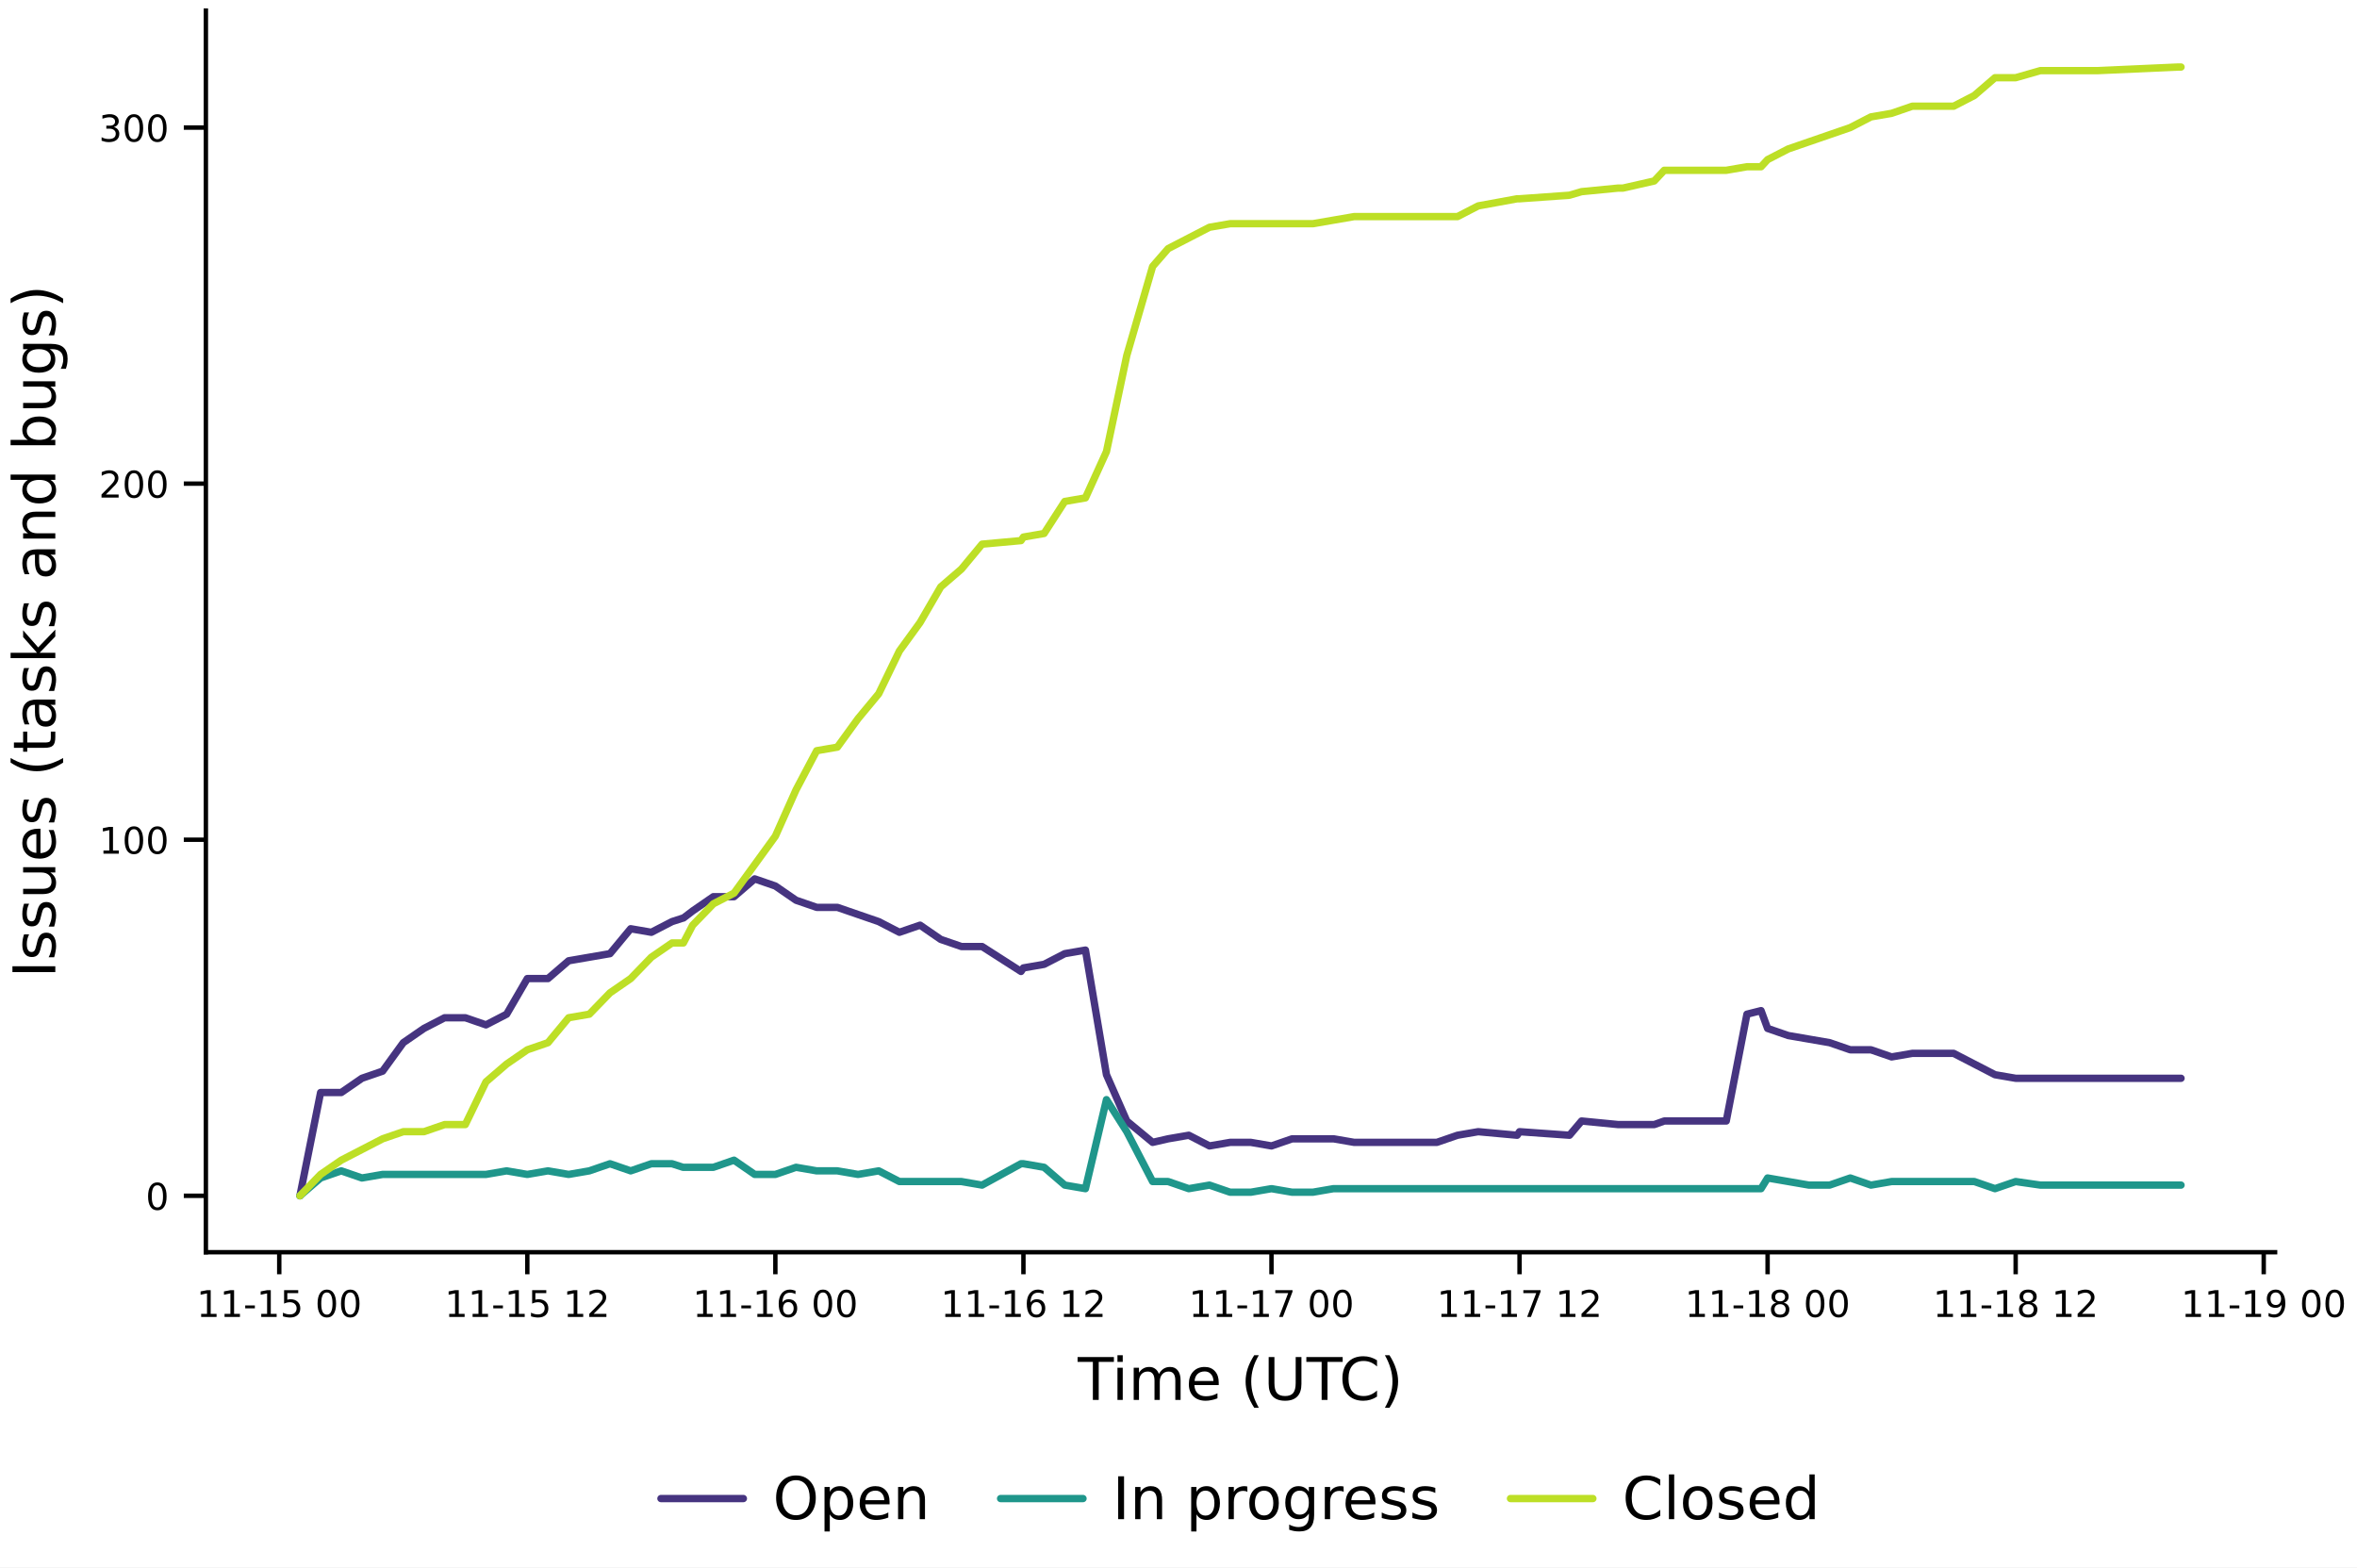
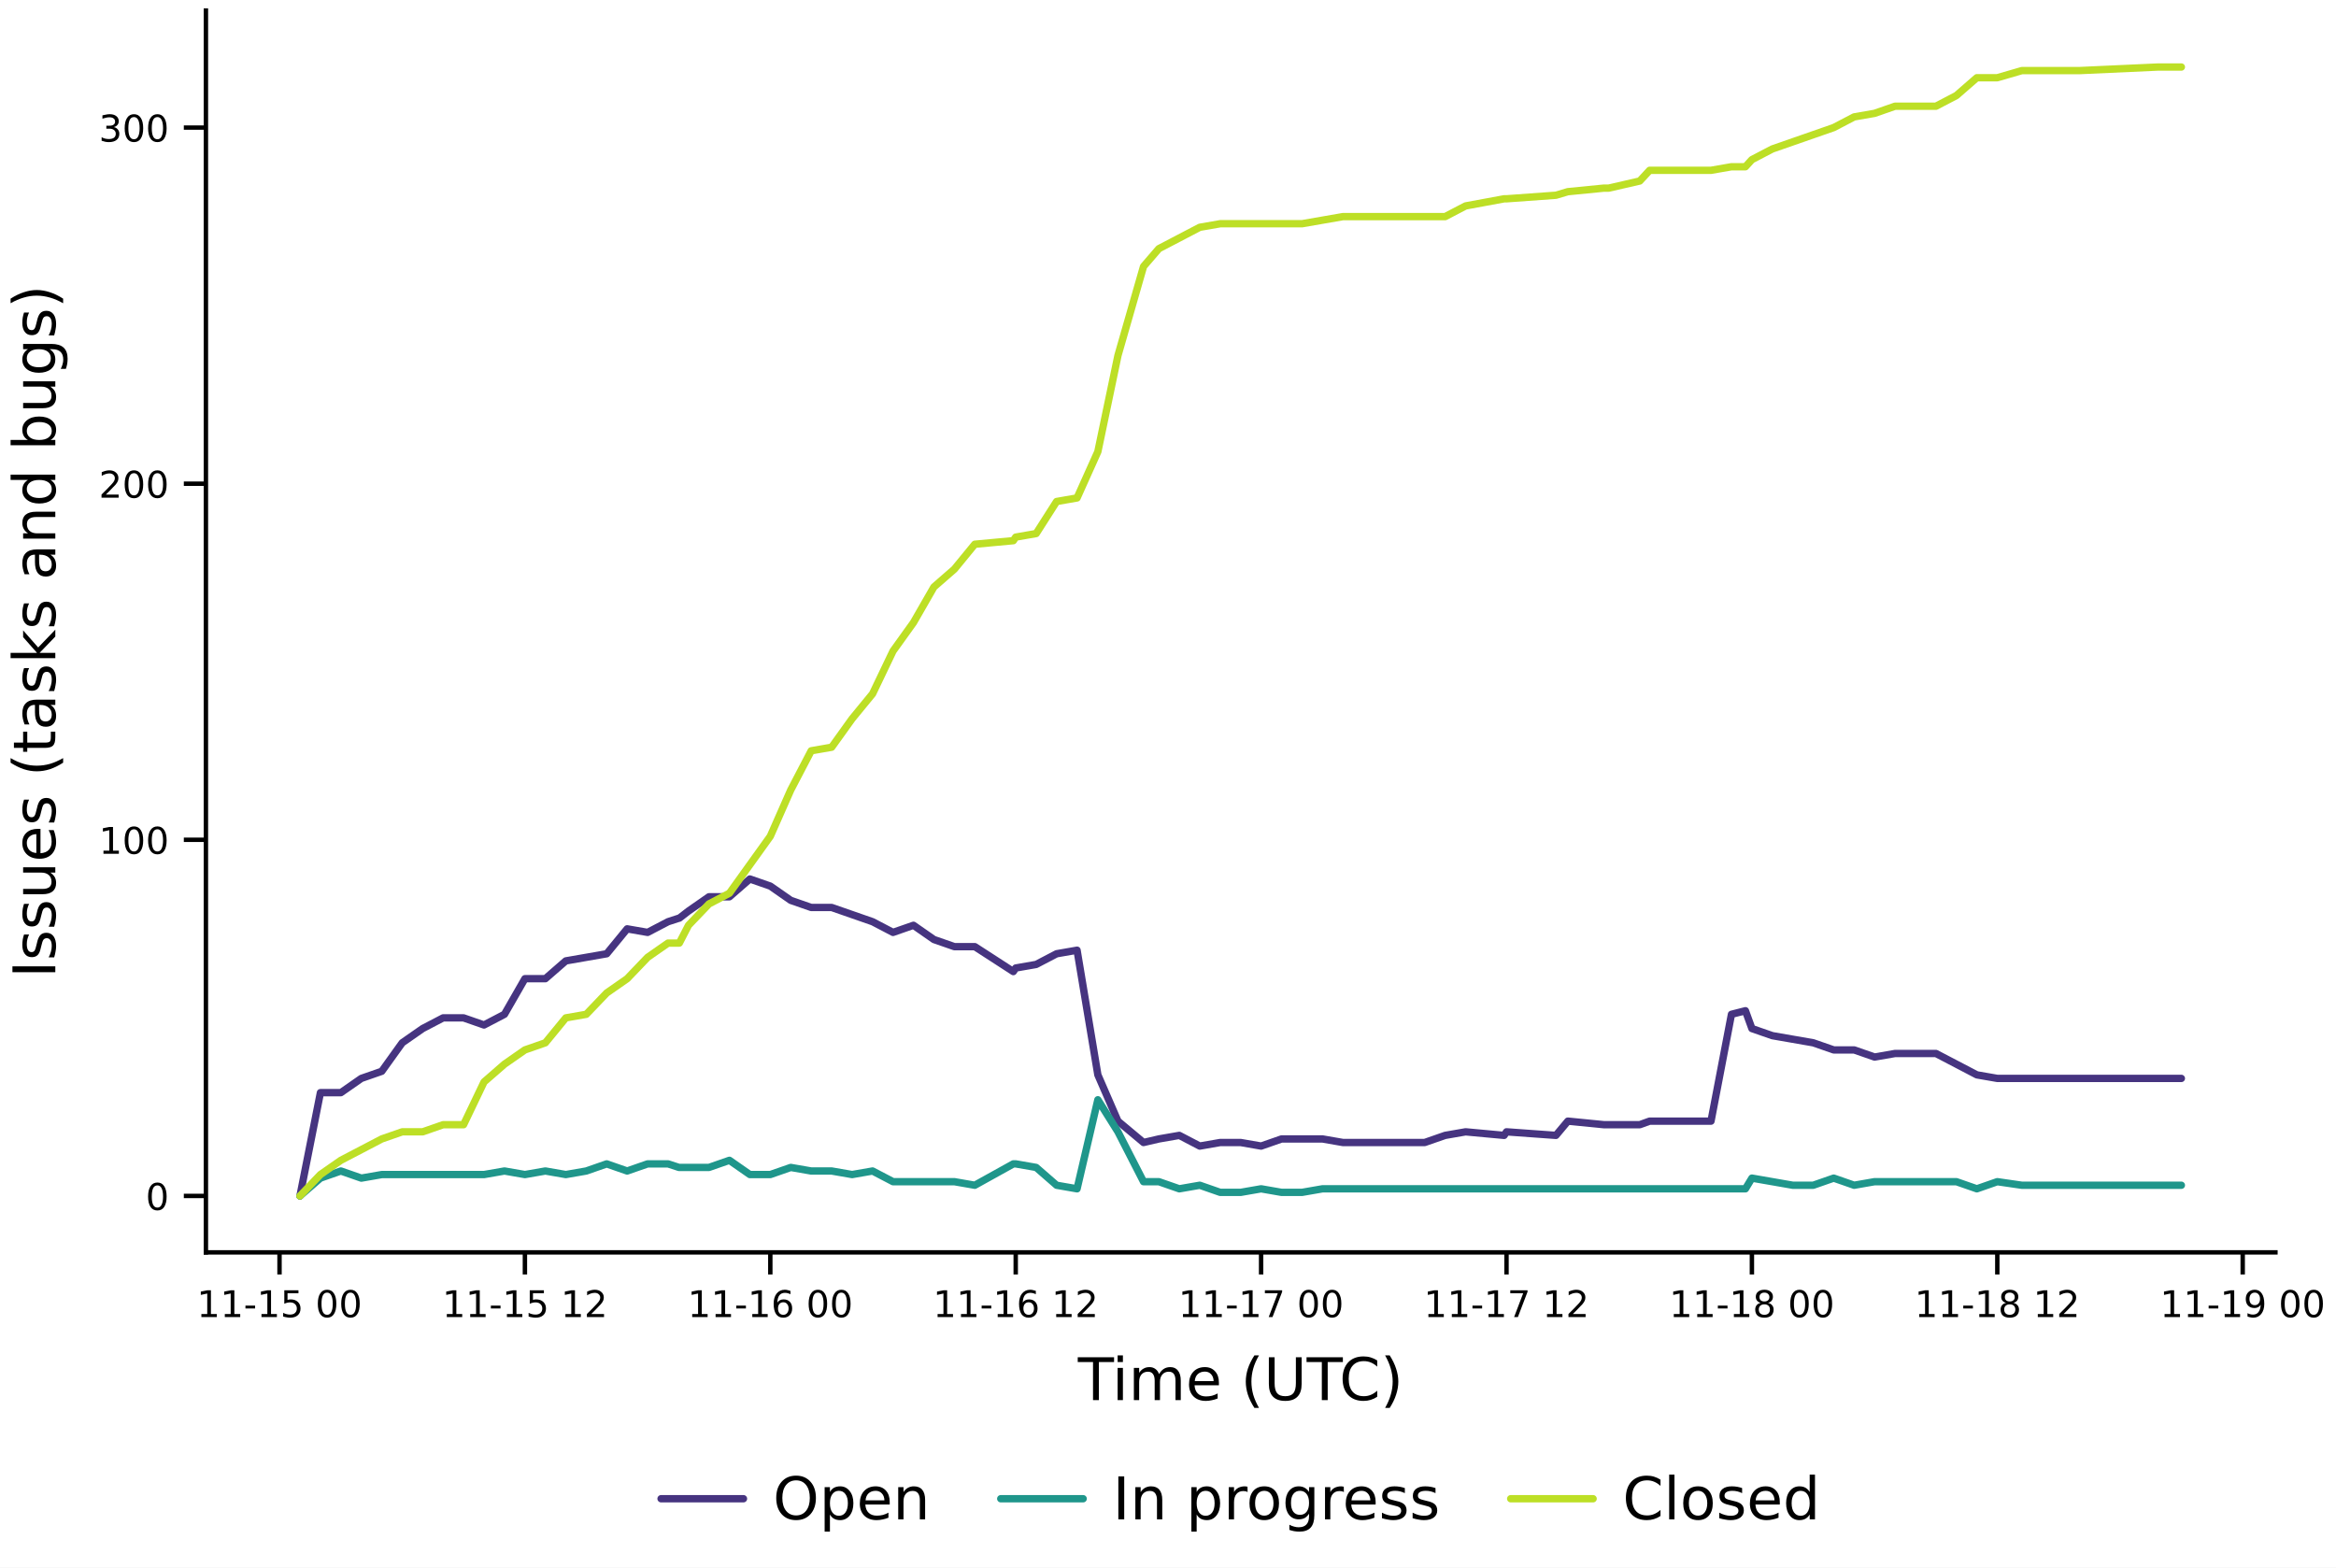
- <svg xmlns="http://www.w3.org/2000/svg" xmlns:xlink="http://www.w3.org/1999/xlink" width="320.391pt" height="213.046pt" viewBox="0 0 320.391 213.046" version="1.1">
+ <svg xmlns="http://www.w3.org/2000/svg" xmlns:xlink="http://www.w3.org/1999/xlink" width="317.489pt" height="213.046pt" viewBox="0 0 317.489 213.046" version="1.1">
  <defs>
    <style type="text/css">*{stroke-linejoin: round; stroke-linecap: butt}</style>
  </defs>
  <g id="figure_1">
    <g id="patch_1">
-       <path d="M 0 213.046  L 320.391 213.046  L 320.391 0  L 0 0  z " style="fill: #ffffff" />
+       <path d="M 0 213.046  L 317.489 213.046  L 317.489 0  L 0 0  z " style="fill: #ffffff" />
    </g>
    <g id="axes_1">
      <g id="patch_2">
        <path d="M 27.984 170.203  L 309.256 170.203  L 309.256 1.44  L 27.984 1.44  z " style="fill: #ffffff" />
      </g>
      <g id="matplotlib.axis_1">
        <g id="xtick_1">
          <g id="line2d_1">
            <defs>
-               <path id="m05fedeaf38" d="M 0 0  L 0 3  " style="stroke: #000000; stroke-width: 0.6" />
+               <path id="m0a52998c69" d="M 0 0  L 0 3  " style="stroke: #000000; stroke-width: 0.6" />
            </defs>
            <g>
-               <use xlink:href="#m05fedeaf38" x="37.96" y="170.203" style="stroke: #000000; stroke-width: 0.6" />
+               <use xlink:href="#m0a52998c69" x="37.99" y="170.203" style="stroke: #000000; stroke-width: 0.6" />
            </g>
          </g>
          <g id="text_1">
-             <text style="font-size: 5px; font-family: 'DejaVu Sans', sans-serif; text-anchor: middle" x="37.96" y="179.002" transform="rotate(-0 37.95954 179.0017)">11-15 00</text>
+             <text style="font-size: 5px; font-family: 'DejaVu Sans', sans-serif; text-anchor: middle" x="37.99" y="179.002" transform="rotate(-0 37.99008 179.0017)">11-15 00</text>
          </g>
        </g>
        <g id="xtick_2">
          <g id="line2d_2">
            <g>
-               <use xlink:href="#m05fedeaf38" x="71.678" y="170.203" style="stroke: #000000; stroke-width: 0.6" />
+               <use xlink:href="#m0a52998c69" x="71.342" y="170.203" style="stroke: #000000; stroke-width: 0.6" />
            </g>
          </g>
          <g id="text_2">
-             <text style="font-size: 5px; font-family: 'DejaVu Sans', sans-serif; text-anchor: middle" x="71.678" y="179.002" transform="rotate(-0 71.67839 179.0017)">11-15 12</text>
+             <text style="font-size: 5px; font-family: 'DejaVu Sans', sans-serif; text-anchor: middle" x="71.342" y="179.002" transform="rotate(-0 71.34242 179.0017)">11-15 12</text>
          </g>
        </g>
        <g id="xtick_3">
          <g id="line2d_3">
            <g>
-               <use xlink:href="#m05fedeaf38" x="105.397" y="170.203" style="stroke: #000000; stroke-width: 0.6" />
+               <use xlink:href="#m0a52998c69" x="104.695" y="170.203" style="stroke: #000000; stroke-width: 0.6" />
            </g>
          </g>
          <g id="text_3">
-             <text style="font-size: 5px; font-family: 'DejaVu Sans', sans-serif; text-anchor: middle" x="105.397" y="179.002" transform="rotate(-0 105.3972 179.0017)">11-16 00</text>
+             <text style="font-size: 5px; font-family: 'DejaVu Sans', sans-serif; text-anchor: middle" x="104.695" y="179.002" transform="rotate(-0 104.6948 179.0017)">11-16 00</text>
          </g>
        </g>
        <g id="xtick_4">
          <g id="line2d_4">
            <g>
-               <use xlink:href="#m05fedeaf38" x="139.116" y="170.203" style="stroke: #000000; stroke-width: 0.6" />
+               <use xlink:href="#m0a52998c69" x="138.047" y="170.203" style="stroke: #000000; stroke-width: 0.6" />
            </g>
          </g>
          <g id="text_4">
-             <text style="font-size: 5px; font-family: 'DejaVu Sans', sans-serif; text-anchor: middle" x="139.116" y="179.002" transform="rotate(-0 139.1161 179.0017)">11-16 12</text>
+             <text style="font-size: 5px; font-family: 'DejaVu Sans', sans-serif; text-anchor: middle" x="138.047" y="179.002" transform="rotate(-0 138.0471 179.0017)">11-16 12</text>
          </g>
        </g>
        <g id="xtick_5">
          <g id="line2d_5">
            <g>
-               <use xlink:href="#m05fedeaf38" x="172.835" y="170.203" style="stroke: #000000; stroke-width: 0.6" />
+               <use xlink:href="#m0a52998c69" x="171.399" y="170.203" style="stroke: #000000; stroke-width: 0.6" />
            </g>
          </g>
          <g id="text_5">
-             <text style="font-size: 5px; font-family: 'DejaVu Sans', sans-serif; text-anchor: middle" x="172.835" y="179.002" transform="rotate(-0 172.835 179.0017)">11-17 00</text>
+             <text style="font-size: 5px; font-family: 'DejaVu Sans', sans-serif; text-anchor: middle" x="171.399" y="179.002" transform="rotate(-0 171.3995 179.0017)">11-17 00</text>
          </g>
        </g>
        <g id="xtick_6">
          <g id="line2d_6">
            <g>
-               <use xlink:href="#m05fedeaf38" x="206.554" y="170.203" style="stroke: #000000; stroke-width: 0.6" />
+               <use xlink:href="#m0a52998c69" x="204.752" y="170.203" style="stroke: #000000; stroke-width: 0.6" />
            </g>
          </g>
          <g id="text_6">
-             <text style="font-size: 5px; font-family: 'DejaVu Sans', sans-serif; text-anchor: middle" x="206.554" y="179.002" transform="rotate(-0 206.5538 179.0017)">11-17 12</text>
+             <text style="font-size: 5px; font-family: 'DejaVu Sans', sans-serif; text-anchor: middle" x="204.752" y="179.002" transform="rotate(-0 204.7518 179.0017)">11-17 12</text>
          </g>
        </g>
        <g id="xtick_7">
          <g id="line2d_7">
            <g>
-               <use xlink:href="#m05fedeaf38" x="240.273" y="170.203" style="stroke: #000000; stroke-width: 0.6" />
+               <use xlink:href="#m0a52998c69" x="238.104" y="170.203" style="stroke: #000000; stroke-width: 0.6" />
            </g>
          </g>
          <g id="text_7">
-             <text style="font-size: 5px; font-family: 'DejaVu Sans', sans-serif; text-anchor: middle" x="240.273" y="179.002" transform="rotate(-0 240.2727 179.0017)">11-18 00</text>
+             <text style="font-size: 5px; font-family: 'DejaVu Sans', sans-serif; text-anchor: middle" x="238.104" y="179.002" transform="rotate(-0 238.1042 179.0017)">11-18 00</text>
          </g>
        </g>
        <g id="xtick_8">
          <g id="line2d_8">
            <g>
-               <use xlink:href="#m05fedeaf38" x="273.992" y="170.203" style="stroke: #000000; stroke-width: 0.6" />
+               <use xlink:href="#m0a52998c69" x="271.456" y="170.203" style="stroke: #000000; stroke-width: 0.6" />
            </g>
          </g>
          <g id="text_8">
-             <text style="font-size: 5px; font-family: 'DejaVu Sans', sans-serif; text-anchor: middle" x="273.992" y="179.002" transform="rotate(-0 273.9915 179.0017)">11-18 12</text>
+             <text style="font-size: 5px; font-family: 'DejaVu Sans', sans-serif; text-anchor: middle" x="271.456" y="179.002" transform="rotate(-0 271.4565 179.0017)">11-18 12</text>
          </g>
        </g>
        <g id="xtick_9">
          <g id="line2d_9">
            <g>
-               <use xlink:href="#m05fedeaf38" x="307.71" y="170.203" style="stroke: #000000; stroke-width: 0.6" />
+               <use xlink:href="#m0a52998c69" x="304.809" y="170.203" style="stroke: #000000; stroke-width: 0.6" />
            </g>
          </g>
          <g id="text_9">
-             <text style="font-size: 5px; font-family: 'DejaVu Sans', sans-serif; text-anchor: middle" x="307.71" y="179.002" transform="rotate(-0 307.7104 179.0017)">11-19 00</text>
+             <text style="font-size: 5px; font-family: 'DejaVu Sans', sans-serif; text-anchor: middle" x="304.809" y="179.002" transform="rotate(-0 304.8088 179.0017)">11-19 00</text>
          </g>
        </g>
        <g id="text_10">
          <text style="font-size: 8px; font-family: 'DejaVu Sans', sans-serif; text-anchor: middle" x="168.62" y="190.282" transform="rotate(-0 168.6201 190.2816)">Time (UTC)</text>
        </g>
      </g>
      <g id="matplotlib.axis_2">
        <g id="ytick_1">
          <g id="line2d_10">
            <defs>
-               <path id="mf946d19279" d="M 0 0  L -3 0  " style="stroke: #000000; stroke-width: 0.6" />
+               <path id="mfeaa191bbc" d="M 0 0  L -3 0  " style="stroke: #000000; stroke-width: 0.6" />
            </defs>
            <g>
-               <use xlink:href="#mf946d19279" x="27.984" y="162.532" style="stroke: #000000; stroke-width: 0.6" />
+               <use xlink:href="#mfeaa191bbc" x="27.984" y="162.532" style="stroke: #000000; stroke-width: 0.6" />
            </g>
          </g>
          <g id="text_11">
            <text style="font-size: 5px; font-family: 'DejaVu Sans', sans-serif; text-anchor: end" x="22.984" y="164.431" transform="rotate(-0 22.98438 164.4312)">0</text>
          </g>
        </g>
        <g id="ytick_2">
          <g id="line2d_11">
            <g>
-               <use xlink:href="#mf946d19279" x="27.984" y="114.134" style="stroke: #000000; stroke-width: 0.6" />
+               <use xlink:href="#mfeaa191bbc" x="27.984" y="114.134" style="stroke: #000000; stroke-width: 0.6" />
            </g>
          </g>
          <g id="text_12">
            <text style="font-size: 5px; font-family: 'DejaVu Sans', sans-serif; text-anchor: end" x="22.984" y="116.034" transform="rotate(-0 22.98438 116.0335)">100</text>
          </g>
        </g>
        <g id="ytick_3">
          <g id="line2d_12">
            <g>
-               <use xlink:href="#mf946d19279" x="27.984" y="65.736" style="stroke: #000000; stroke-width: 0.6" />
+               <use xlink:href="#mfeaa191bbc" x="27.984" y="65.736" style="stroke: #000000; stroke-width: 0.6" />
            </g>
          </g>
          <g id="text_13">
            <text style="font-size: 5px; font-family: 'DejaVu Sans', sans-serif; text-anchor: end" x="22.984" y="67.636" transform="rotate(-0 22.98438 67.63579)">200</text>
          </g>
        </g>
        <g id="ytick_4">
          <g id="line2d_13">
            <g>
-               <use xlink:href="#mf946d19279" x="27.984" y="17.339" style="stroke: #000000; stroke-width: 0.6" />
+               <use xlink:href="#mfeaa191bbc" x="27.984" y="17.339" style="stroke: #000000; stroke-width: 0.6" />
            </g>
          </g>
          <g id="text_14">
            <text style="font-size: 5px; font-family: 'DejaVu Sans', sans-serif; text-anchor: end" x="22.984" y="19.238" transform="rotate(-0 22.98438 19.23807)">300</text>
          </g>
        </g>
        <g id="text_15">
          <text style="font-size: 8px; font-family: 'DejaVu Sans', sans-serif; text-anchor: middle" x="7.519" y="85.821" transform="rotate(-90 7.51875 85.82143)">Issues (tasks and bugs)</text>
        </g>
      </g>
      <g id="line2d_14">
-         <path d="M 40.769 162.532  L 43.579 148.496  L 46.389 148.496  L 49.199 146.561  L 52.009 145.593  L 54.819 141.721  L 57.629 139.785  L 60.439 138.333  L 63.249 138.333  L 66.059 139.301  L 68.868 137.849  L 71.678 133.009  L 74.488 133.009  L 77.298 130.589  L 80.108 130.105  L 82.918 129.621  L 85.728 126.234  L 88.538 126.718  L 91.348 125.266  L 92.846 124.782  L 92.893 124.782  L 94.158 123.814  L 96.968 121.878  L 99.777 121.878  L 102.587 119.458  L 105.397 120.426  L 108.207 122.362  L 111.017 123.33  L 113.827 123.33  L 116.637 124.298  L 119.447 125.266  L 122.257 126.718  L 125.067 125.75  L 127.876 127.685  L 130.686 128.653  L 133.496 128.653  L 138.788 132.041  L 139.116 131.557  L 141.926 131.073  L 144.736 129.621  L 147.546 129.137  L 150.403 146.077  L 153.166 152.368  L 156.678 155.272  L 158.785 154.788  L 161.595 154.304  L 164.405 155.756  L 167.215 155.272  L 170.025 155.272  L 172.835 155.756  L 175.645 154.788  L 178.455 154.788  L 181.265 154.788  L 184.075 155.272  L 186.884 155.272  L 189.694 155.272  L 192.504 155.272  L 195.314 155.272  L 198.124 154.304  L 200.934 153.82  L 206.226 154.304  L 206.554 153.82  L 213.344 154.304  L 214.984 152.368  L 219.948 152.852  L 220.603 152.852  L 224.865 152.852  L 226.223 152.368  L 229.033 152.368  L 231.843 152.368  L 234.653 152.368  L 237.463 137.849  L 239.383 137.365  L 240.273 139.785  L 243.083 140.753  L 245.892 141.237  L 248.702 141.721  L 251.512 142.689  L 254.322 142.689  L 257.132 143.657  L 259.942 143.173  L 262.752 143.173  L 265.562 143.173  L 268.372 144.625  L 271.182 146.077  L 273.992 146.561  L 277.363 146.561  L 279.658 146.561  L 282.421 146.561  L 285.231 146.561  L 296.049 146.561  L 296.471 146.561  " clip-path="url(#p96666be222)" style="fill: none; stroke: #463480; stroke-linecap: round" />
+         <path d="M 40.769 162.532  L 43.549 148.496  L 46.328 148.496  L 49.108 146.561  L 51.887 145.593  L 54.666 141.721  L 57.446 139.785  L 60.225 138.333  L 63.004 138.333  L 65.784 139.301  L 68.563 137.849  L 71.342 133.009  L 74.122 133.009  L 76.901 130.589  L 79.681 130.105  L 82.46 129.621  L 85.239 126.234  L 88.019 126.718  L 90.798 125.266  L 92.28 124.782  L 92.327 124.782  L 93.577 123.814  L 96.357 121.878  L 99.136 121.878  L 101.915 119.458  L 104.695 120.426  L 107.474 122.362  L 110.253 123.33  L 113.033 123.33  L 115.812 124.298  L 118.592 125.266  L 121.371 126.718  L 124.15 125.75  L 126.93 127.685  L 129.709 128.653  L 132.488 128.653  L 137.723 132.041  L 138.047 131.557  L 140.826 131.073  L 143.606 129.621  L 146.385 129.137  L 149.211 146.077  L 151.944 152.368  L 155.418 155.272  L 157.503 154.788  L 160.282 154.304  L 163.061 155.756  L 165.841 155.272  L 168.62 155.272  L 171.399 155.756  L 174.179 154.788  L 176.958 154.788  L 179.738 154.788  L 182.517 155.272  L 185.296 155.272  L 188.076 155.272  L 190.855 155.272  L 193.634 155.272  L 196.414 154.304  L 199.193 153.82  L 204.428 154.304  L 204.752 153.82  L 211.469 154.304  L 213.09 152.368  L 218 152.852  L 218.649 152.852  L 222.864 152.852  L 224.207 152.368  L 226.987 152.368  L 229.766 152.368  L 232.545 152.368  L 235.325 137.849  L 237.224 137.365  L 238.104 139.785  L 240.884 140.753  L 243.663 141.237  L 246.442 141.721  L 249.222 142.689  L 252.001 142.689  L 254.78 143.657  L 257.56 143.173  L 260.339 143.173  L 263.118 143.173  L 265.898 144.625  L 268.677 146.077  L 271.456 146.561  L 274.792 146.561  L 277.062 146.561  L 279.795 146.561  L 282.574 146.561  L 293.274 146.561  L 293.691 146.561  L 296.471 146.561  " clip-path="url(#p3841044fe1)" style="fill: none; stroke: #463480; stroke-linecap: round" />
      </g>
      <g id="line2d_15">
-         <path d="M 40.769 162.532  L 43.579 160.112  L 46.389 159.144  L 49.199 160.112  L 52.009 159.628  L 54.819 159.628  L 57.629 159.628  L 60.439 159.628  L 63.249 159.628  L 66.059 159.628  L 68.868 159.144  L 71.678 159.628  L 74.488 159.144  L 77.298 159.628  L 80.108 159.144  L 82.918 158.176  L 85.728 159.144  L 88.538 158.176  L 91.348 158.176  L 92.846 158.66  L 92.893 158.66  L 94.158 158.66  L 96.968 158.66  L 99.777 157.692  L 102.587 159.628  L 105.397 159.628  L 108.207 158.66  L 111.017 159.144  L 113.827 159.144  L 116.637 159.628  L 119.447 159.144  L 122.257 160.596  L 125.067 160.596  L 127.876 160.596  L 130.686 160.596  L 133.496 161.08  L 138.788 158.176  L 139.116 158.176  L 141.926 158.66  L 144.736 161.08  L 147.546 161.564  L 150.403 149.464  L 153.166 153.82  L 156.678 160.596  L 158.785 160.596  L 161.595 161.564  L 164.405 161.08  L 167.215 162.048  L 170.025 162.048  L 172.835 161.564  L 175.645 162.048  L 178.455 162.048  L 181.265 161.564  L 184.075 161.564  L 186.884 161.564  L 189.694 161.564  L 192.504 161.564  L 195.314 161.564  L 198.124 161.564  L 200.934 161.564  L 206.226 161.564  L 206.554 161.564  L 213.344 161.564  L 214.984 161.564  L 219.948 161.564  L 220.603 161.564  L 224.865 161.564  L 226.223 161.564  L 229.033 161.564  L 231.843 161.564  L 234.653 161.564  L 237.463 161.564  L 239.383 161.564  L 240.273 160.112  L 243.083 160.596  L 245.892 161.08  L 248.702 161.08  L 251.512 160.112  L 254.322 161.08  L 257.132 160.596  L 259.942 160.596  L 262.752 160.596  L 265.562 160.596  L 268.372 160.596  L 271.182 161.564  L 273.992 160.596  L 277.363 161.08  L 279.658 161.08  L 282.421 161.08  L 285.231 161.08  L 296.049 161.08  L 296.471 161.08  " clip-path="url(#p96666be222)" style="fill: none; stroke: #1f968b; stroke-linecap: round" />
+         <path d="M 40.769 162.532  L 43.549 160.112  L 46.328 159.144  L 49.108 160.112  L 51.887 159.628  L 54.666 159.628  L 57.446 159.628  L 60.225 159.628  L 63.004 159.628  L 65.784 159.628  L 68.563 159.144  L 71.342 159.628  L 74.122 159.144  L 76.901 159.628  L 79.681 159.144  L 82.46 158.176  L 85.239 159.144  L 88.019 158.176  L 90.798 158.176  L 92.28 158.66  L 92.327 158.66  L 93.577 158.66  L 96.357 158.66  L 99.136 157.692  L 101.915 159.628  L 104.695 159.628  L 107.474 158.66  L 110.253 159.144  L 113.033 159.144  L 115.812 159.628  L 118.592 159.144  L 121.371 160.596  L 124.15 160.596  L 126.93 160.596  L 129.709 160.596  L 132.488 161.08  L 137.723 158.176  L 138.047 158.176  L 140.826 158.66  L 143.606 161.08  L 146.385 161.564  L 149.211 149.464  L 151.944 153.82  L 155.418 160.596  L 157.503 160.596  L 160.282 161.564  L 163.061 161.08  L 165.841 162.048  L 168.62 162.048  L 171.399 161.564  L 174.179 162.048  L 176.958 162.048  L 179.738 161.564  L 182.517 161.564  L 185.296 161.564  L 188.076 161.564  L 190.855 161.564  L 193.634 161.564  L 196.414 161.564  L 199.193 161.564  L 204.428 161.564  L 204.752 161.564  L 211.469 161.564  L 213.09 161.564  L 218 161.564  L 218.649 161.564  L 222.864 161.564  L 224.207 161.564  L 226.987 161.564  L 229.766 161.564  L 232.545 161.564  L 235.325 161.564  L 237.224 161.564  L 238.104 160.112  L 240.884 160.596  L 243.663 161.08  L 246.442 161.08  L 249.222 160.112  L 252.001 161.08  L 254.78 160.596  L 257.56 160.596  L 260.339 160.596  L 263.118 160.596  L 265.898 160.596  L 268.677 161.564  L 271.456 160.596  L 274.792 161.08  L 277.062 161.08  L 279.795 161.08  L 282.574 161.08  L 293.274 161.08  L 293.691 161.08  L 296.471 161.08  " clip-path="url(#p3841044fe1)" style="fill: none; stroke: #1f968b; stroke-linecap: round" />
      </g>
      <g id="line2d_16">
-         <path d="M 40.769 162.532  L 43.579 159.628  L 46.389 157.692  L 49.199 156.24  L 52.009 154.788  L 54.819 153.82  L 57.629 153.82  L 60.439 152.852  L 63.249 152.852  L 66.059 147.045  L 68.868 144.625  L 71.678 142.689  L 74.488 141.721  L 77.298 138.333  L 80.108 137.849  L 82.918 134.945  L 85.728 133.009  L 88.538 130.105  L 91.348 128.169  L 92.846 128.169  L 92.893 128.169  L 94.158 125.75  L 96.968 122.846  L 99.777 121.394  L 102.587 117.522  L 105.397 113.65  L 108.207 107.358  L 111.017 102.035  L 113.827 101.551  L 116.637 97.679  L 119.447 94.291  L 122.257 88.483  L 125.067 84.611  L 127.876 79.772  L 130.686 77.352  L 133.496 73.964  L 138.788 73.48  L 139.116 72.996  L 141.926 72.512  L 144.736 68.156  L 147.546 67.672  L 150.403 61.381  L 153.166 48.313  L 156.678 36.214  L 158.785 33.794  L 161.595 32.342  L 164.405 30.89  L 167.215 30.406  L 170.025 30.406  L 172.835 30.406  L 175.645 30.406  L 178.455 30.406  L 181.265 29.922  L 184.075 29.438  L 186.884 29.438  L 189.694 29.438  L 192.504 29.438  L 195.314 29.438  L 198.124 29.438  L 200.934 27.986  L 206.226 27.018  L 206.554 27.018  L 213.344 26.534  L 214.984 26.05  L 219.948 25.566  L 220.603 25.566  L 224.865 24.598  L 226.223 23.146  L 229.033 23.146  L 231.843 23.146  L 234.653 23.146  L 237.463 22.662  L 239.383 22.662  L 240.273 21.694  L 243.083 20.243  L 245.892 19.275  L 248.702 18.307  L 251.512 17.339  L 254.322 15.887  L 257.132 15.403  L 259.942 14.435  L 262.752 14.435  L 265.562 14.435  L 268.372 12.983  L 271.182 10.563  L 273.992 10.563  L 277.363 9.595  L 279.658 9.595  L 282.421 9.595  L 285.231 9.595  L 296.049 9.111  L 296.471 9.111  " clip-path="url(#p96666be222)" style="fill: none; stroke: #bddf26; stroke-linecap: round" />
+         <path d="M 40.769 162.532  L 43.549 159.628  L 46.328 157.692  L 49.108 156.24  L 51.887 154.788  L 54.666 153.82  L 57.446 153.82  L 60.225 152.852  L 63.004 152.852  L 65.784 147.045  L 68.563 144.625  L 71.342 142.689  L 74.122 141.721  L 76.901 138.333  L 79.681 137.849  L 82.46 134.945  L 85.239 133.009  L 88.019 130.105  L 90.798 128.169  L 92.28 128.169  L 92.327 128.169  L 93.577 125.75  L 96.357 122.846  L 99.136 121.394  L 101.915 117.522  L 104.695 113.65  L 107.474 107.358  L 110.253 102.035  L 113.033 101.551  L 115.812 97.679  L 118.592 94.291  L 121.371 88.483  L 124.15 84.611  L 126.93 79.772  L 129.709 77.352  L 132.488 73.964  L 137.723 73.48  L 138.047 72.996  L 140.826 72.512  L 143.606 68.156  L 146.385 67.672  L 149.211 61.381  L 151.944 48.313  L 155.418 36.214  L 157.503 33.794  L 160.282 32.342  L 163.061 30.89  L 165.841 30.406  L 168.62 30.406  L 171.399 30.406  L 174.179 30.406  L 176.958 30.406  L 179.738 29.922  L 182.517 29.438  L 185.296 29.438  L 188.076 29.438  L 190.855 29.438  L 193.634 29.438  L 196.414 29.438  L 199.193 27.986  L 204.428 27.018  L 204.752 27.018  L 211.469 26.534  L 213.09 26.05  L 218 25.566  L 218.649 25.566  L 222.864 24.598  L 224.207 23.146  L 226.987 23.146  L 229.766 23.146  L 232.545 23.146  L 235.325 22.662  L 237.224 22.662  L 238.104 21.694  L 240.884 20.243  L 243.663 19.275  L 246.442 18.307  L 249.222 17.339  L 252.001 15.887  L 254.78 15.403  L 257.56 14.435  L 260.339 14.435  L 263.118 14.435  L 265.898 12.983  L 268.677 10.563  L 271.456 10.563  L 274.792 9.595  L 277.062 9.595  L 279.795 9.595  L 282.574 9.595  L 293.274 9.111  L 293.691 9.111  L 296.471 9.111  " clip-path="url(#p3841044fe1)" style="fill: none; stroke: #bddf26; stroke-linecap: round" />
      </g>
      <g id="patch_3">
        <path d="M 27.984 170.203  L 27.984 1.44  " style="fill: none; stroke: #000000; stroke-width: 0.6; stroke-linejoin: miter; stroke-linecap: square" />
      </g>
      <g id="patch_4">
        <path d="M 27.984 170.203  L 309.256 170.203  " style="fill: none; stroke: #000000; stroke-width: 0.6; stroke-linejoin: miter; stroke-linecap: square" />
      </g>
      <g id="legend_1">
        <g id="line2d_17">
          <path d="M 89.846 203.684  L 95.446 203.684  L 101.046 203.684  " style="fill: none; stroke: #463480; stroke-linecap: round" />
        </g>
        <g id="text_16">
          <text style="font-size: 8px; font-family: 'DejaVu Sans', sans-serif; text-anchor: start" x="105.046" y="206.484" transform="rotate(-0 105.0457 206.4837)">Open</text>
        </g>
        <g id="line2d_18">
          <path d="M 136.014 203.684  L 141.614 203.684  L 147.214 203.684  " style="fill: none; stroke: #1f968b; stroke-linecap: round" />
        </g>
        <g id="text_17">
          <text style="font-size: 8px; font-family: 'DejaVu Sans', sans-serif; text-anchor: start" x="151.214" y="206.484" transform="rotate(-0 151.2145 206.4837)">In progress</text>
        </g>
        <g id="line2d_19">
          <path d="M 205.322 203.684  L 210.922 203.684  L 216.522 203.684  " style="fill: none; stroke: #bddf26; stroke-linecap: round" />
        </g>
        <g id="text_18">
          <text style="font-size: 8px; font-family: 'DejaVu Sans', sans-serif; text-anchor: start" x="220.522" y="206.484" transform="rotate(-0 220.522 206.4837)">Closed</text>
        </g>
      </g>
    </g>
  </g>
  <defs>
-     <clipPath id="p96666be222">
+     <clipPath id="p3841044fe1">
      <rect x="27.984" y="1.44" width="281.271" height="168.763" />
    </clipPath>
  </defs>
</svg>
